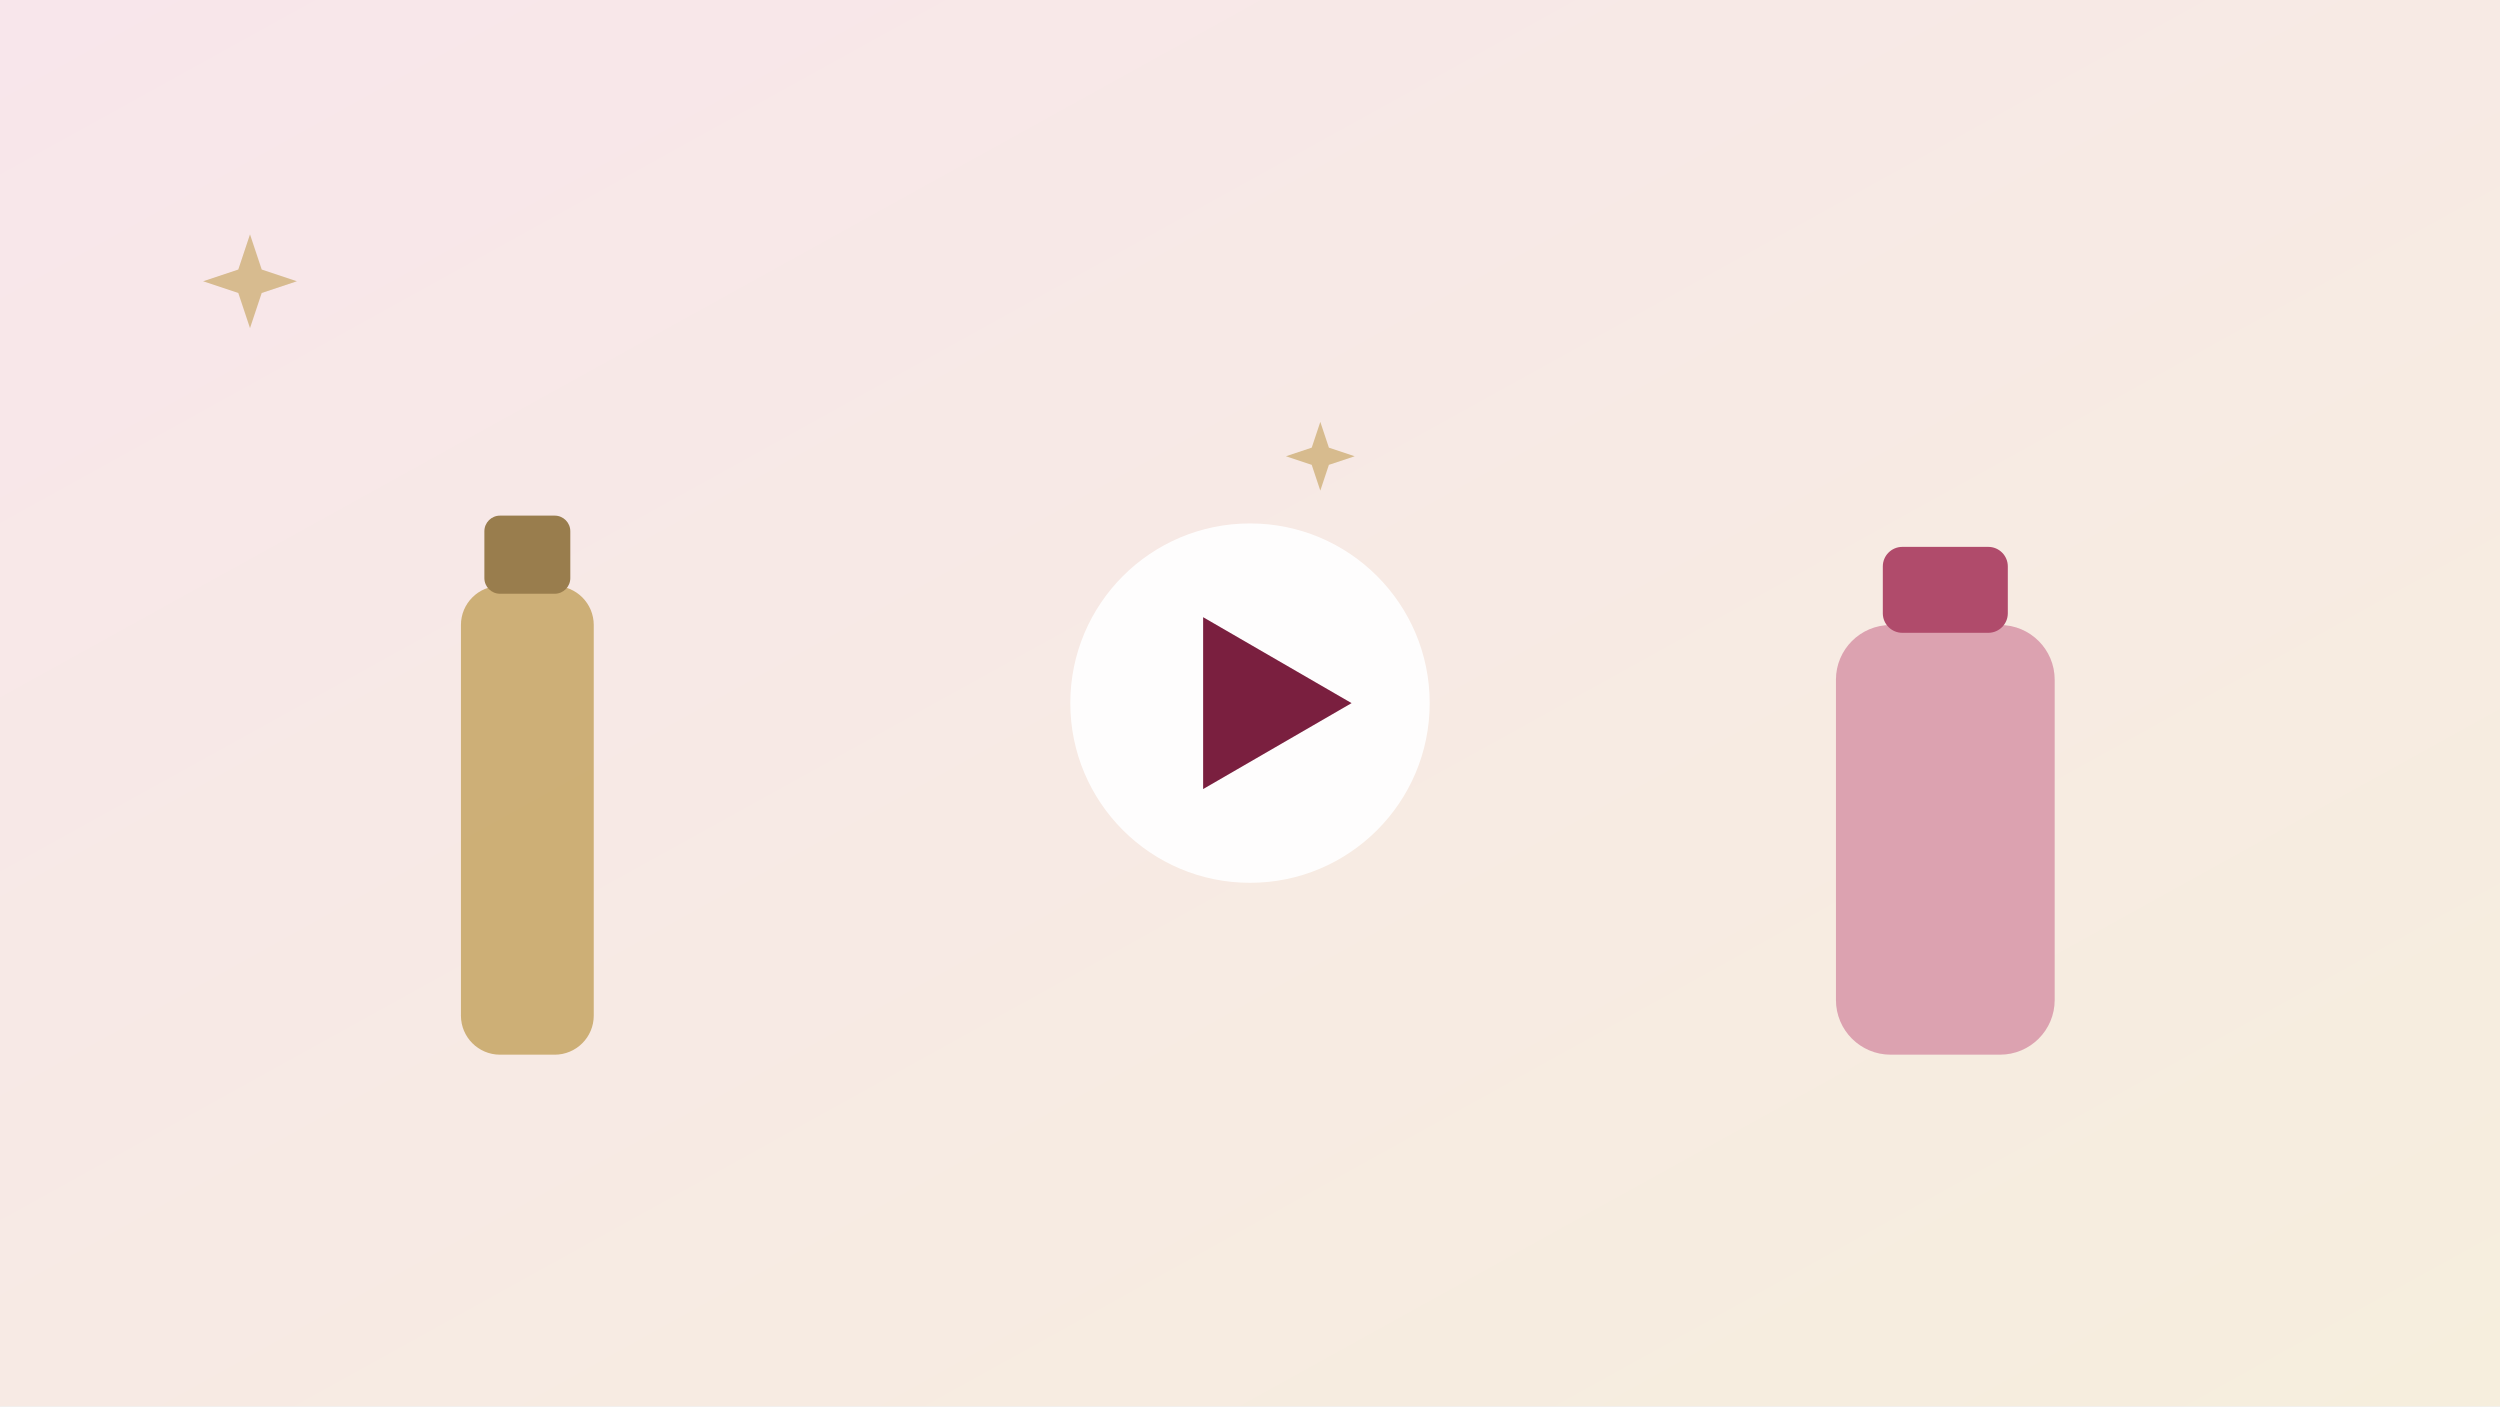
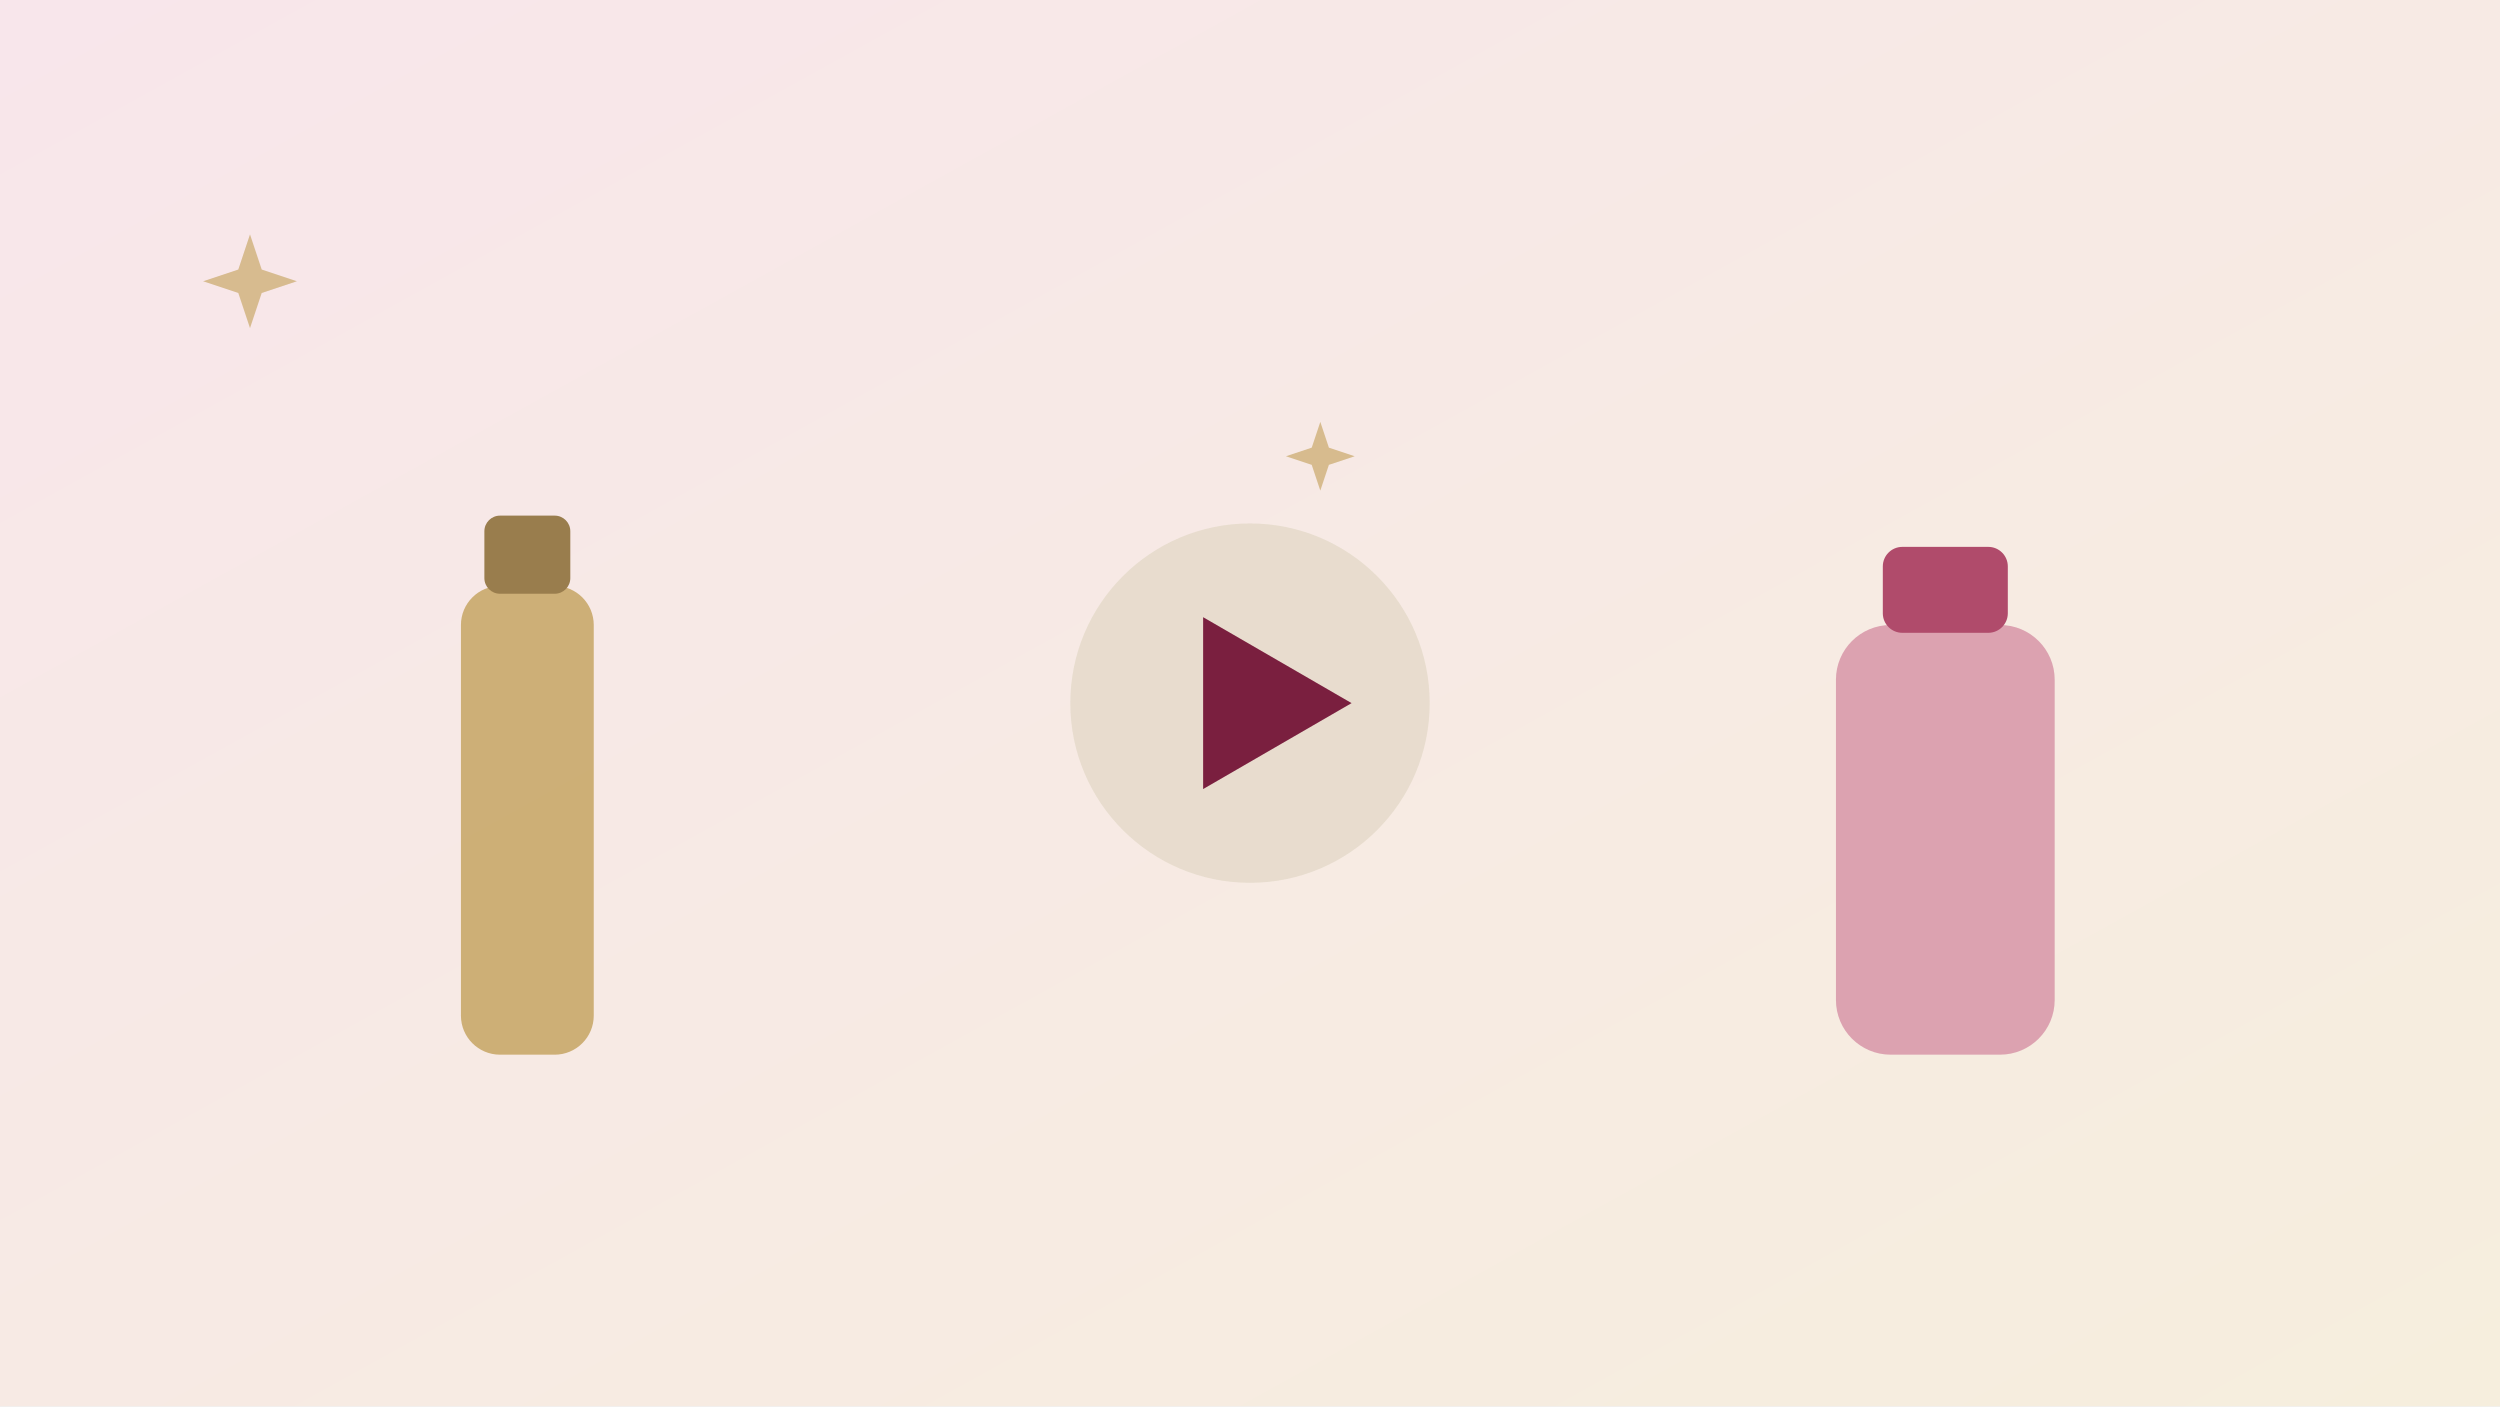
<svg xmlns="http://www.w3.org/2000/svg" viewBox="0 0 640 360" fill="none" role="img">
  <defs>
    <linearGradient id="bgv" x1="0" y1="0" x2="1" y2="1">
      <stop offset="0" stop-color="#f8e6eb" />
      <stop offset="1" stop-color="#f6eedd" />
    </linearGradient>
  </defs>
  <rect width="640" height="360" fill="url(#bgv)" />
  <g opacity="0.9">
    <rect x="118" y="150" width="34" height="120" rx="10" fill="#c9a86a" />
    <rect x="124" y="132" width="22" height="20" rx="4" fill="#8f713c" />
    <rect x="470" y="160" width="56" height="110" rx="14" fill="#d99aab" />
    <rect x="482" y="140" width="32" height="22" rx="5" fill="#a83a5e" />
  </g>
-   <circle cx="320" cy="180" r="46" fill="#ffffff" opacity="0.92" />
+   <circle cx="320" cy="180" r="46" fill="#e7dccd" opacity="0.96" />
  <path d="M308 158v44l38-22-38-22z" fill="#7a1f3f" />
  <g fill="#c9a86a" opacity="0.7">
    <path d="M64 60l3 9 9 3-9 3-3 9-3-9-9-3 9-3z" />
    <path d="M338 108l2.2 6.6 6.6 2.2-6.6 2.2-2.2 6.6-2.2-6.6-6.6-2.2 6.6-2.2z" />
    <path d="M312 424l1.8 5.4 5.4 1.8-5.4 1.8-1.8 5.4-1.8-5.4-5.4-1.8 5.4-1.8z" />
  </g>
</svg>
